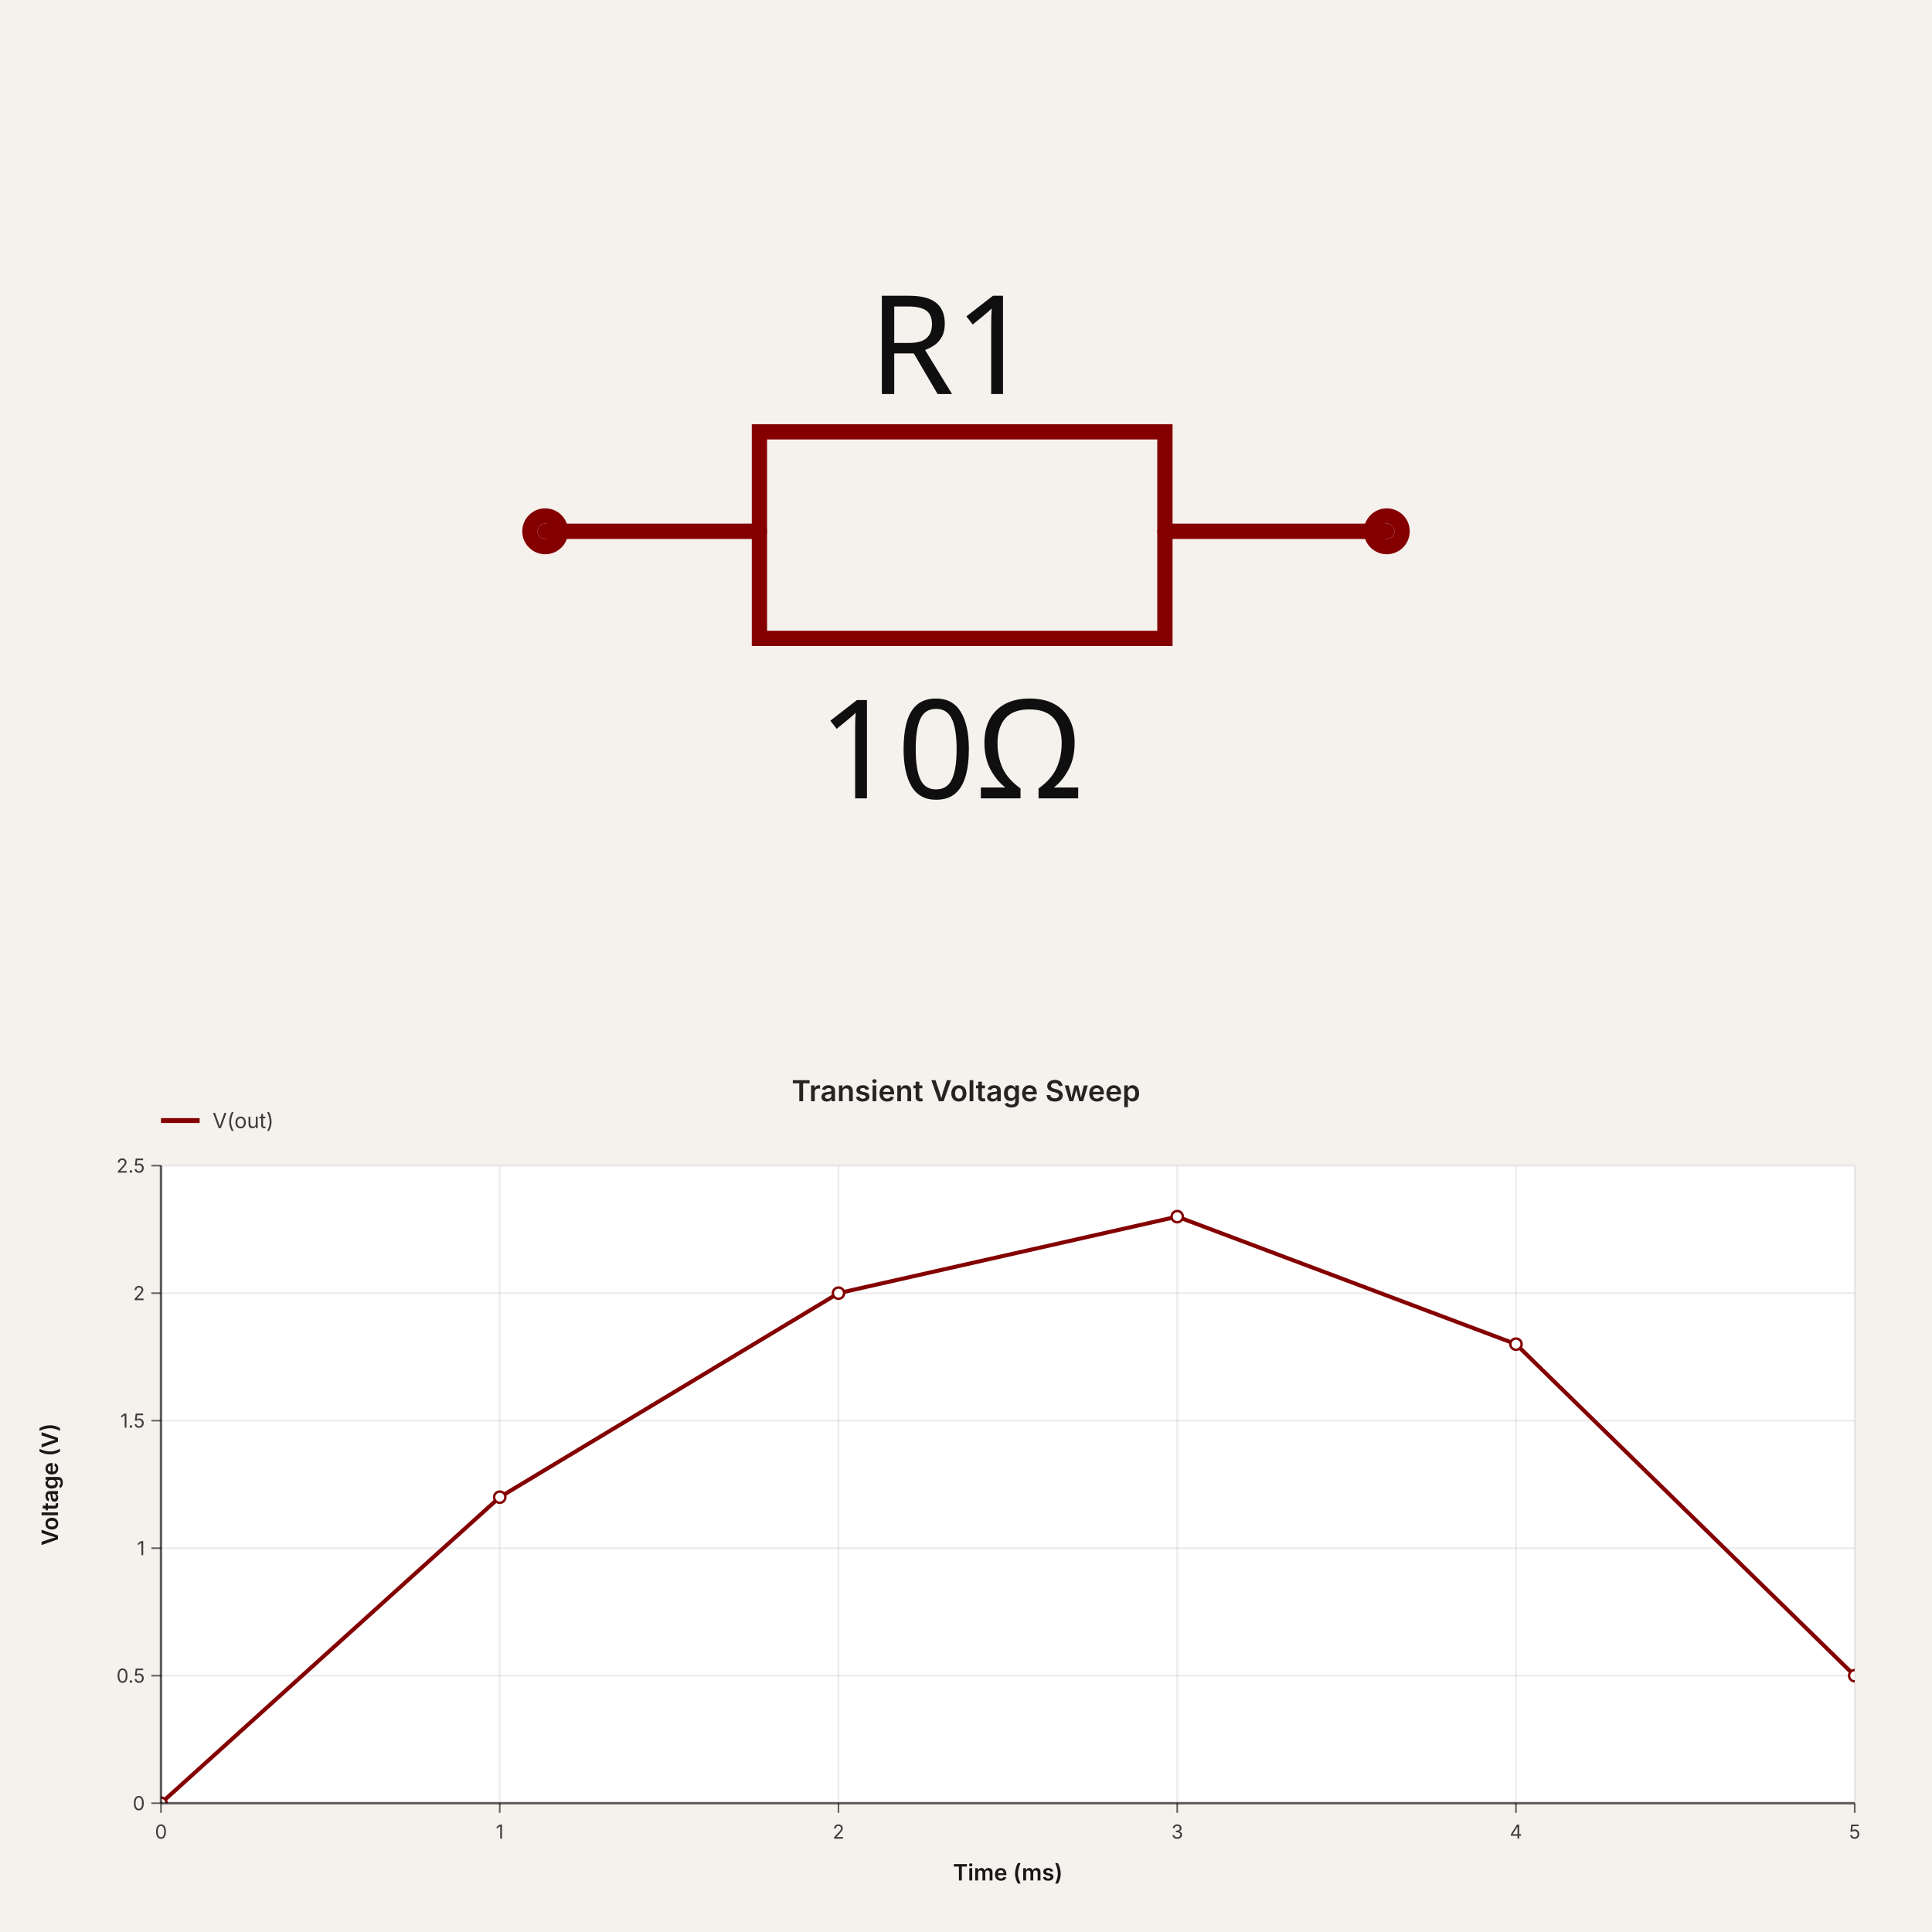
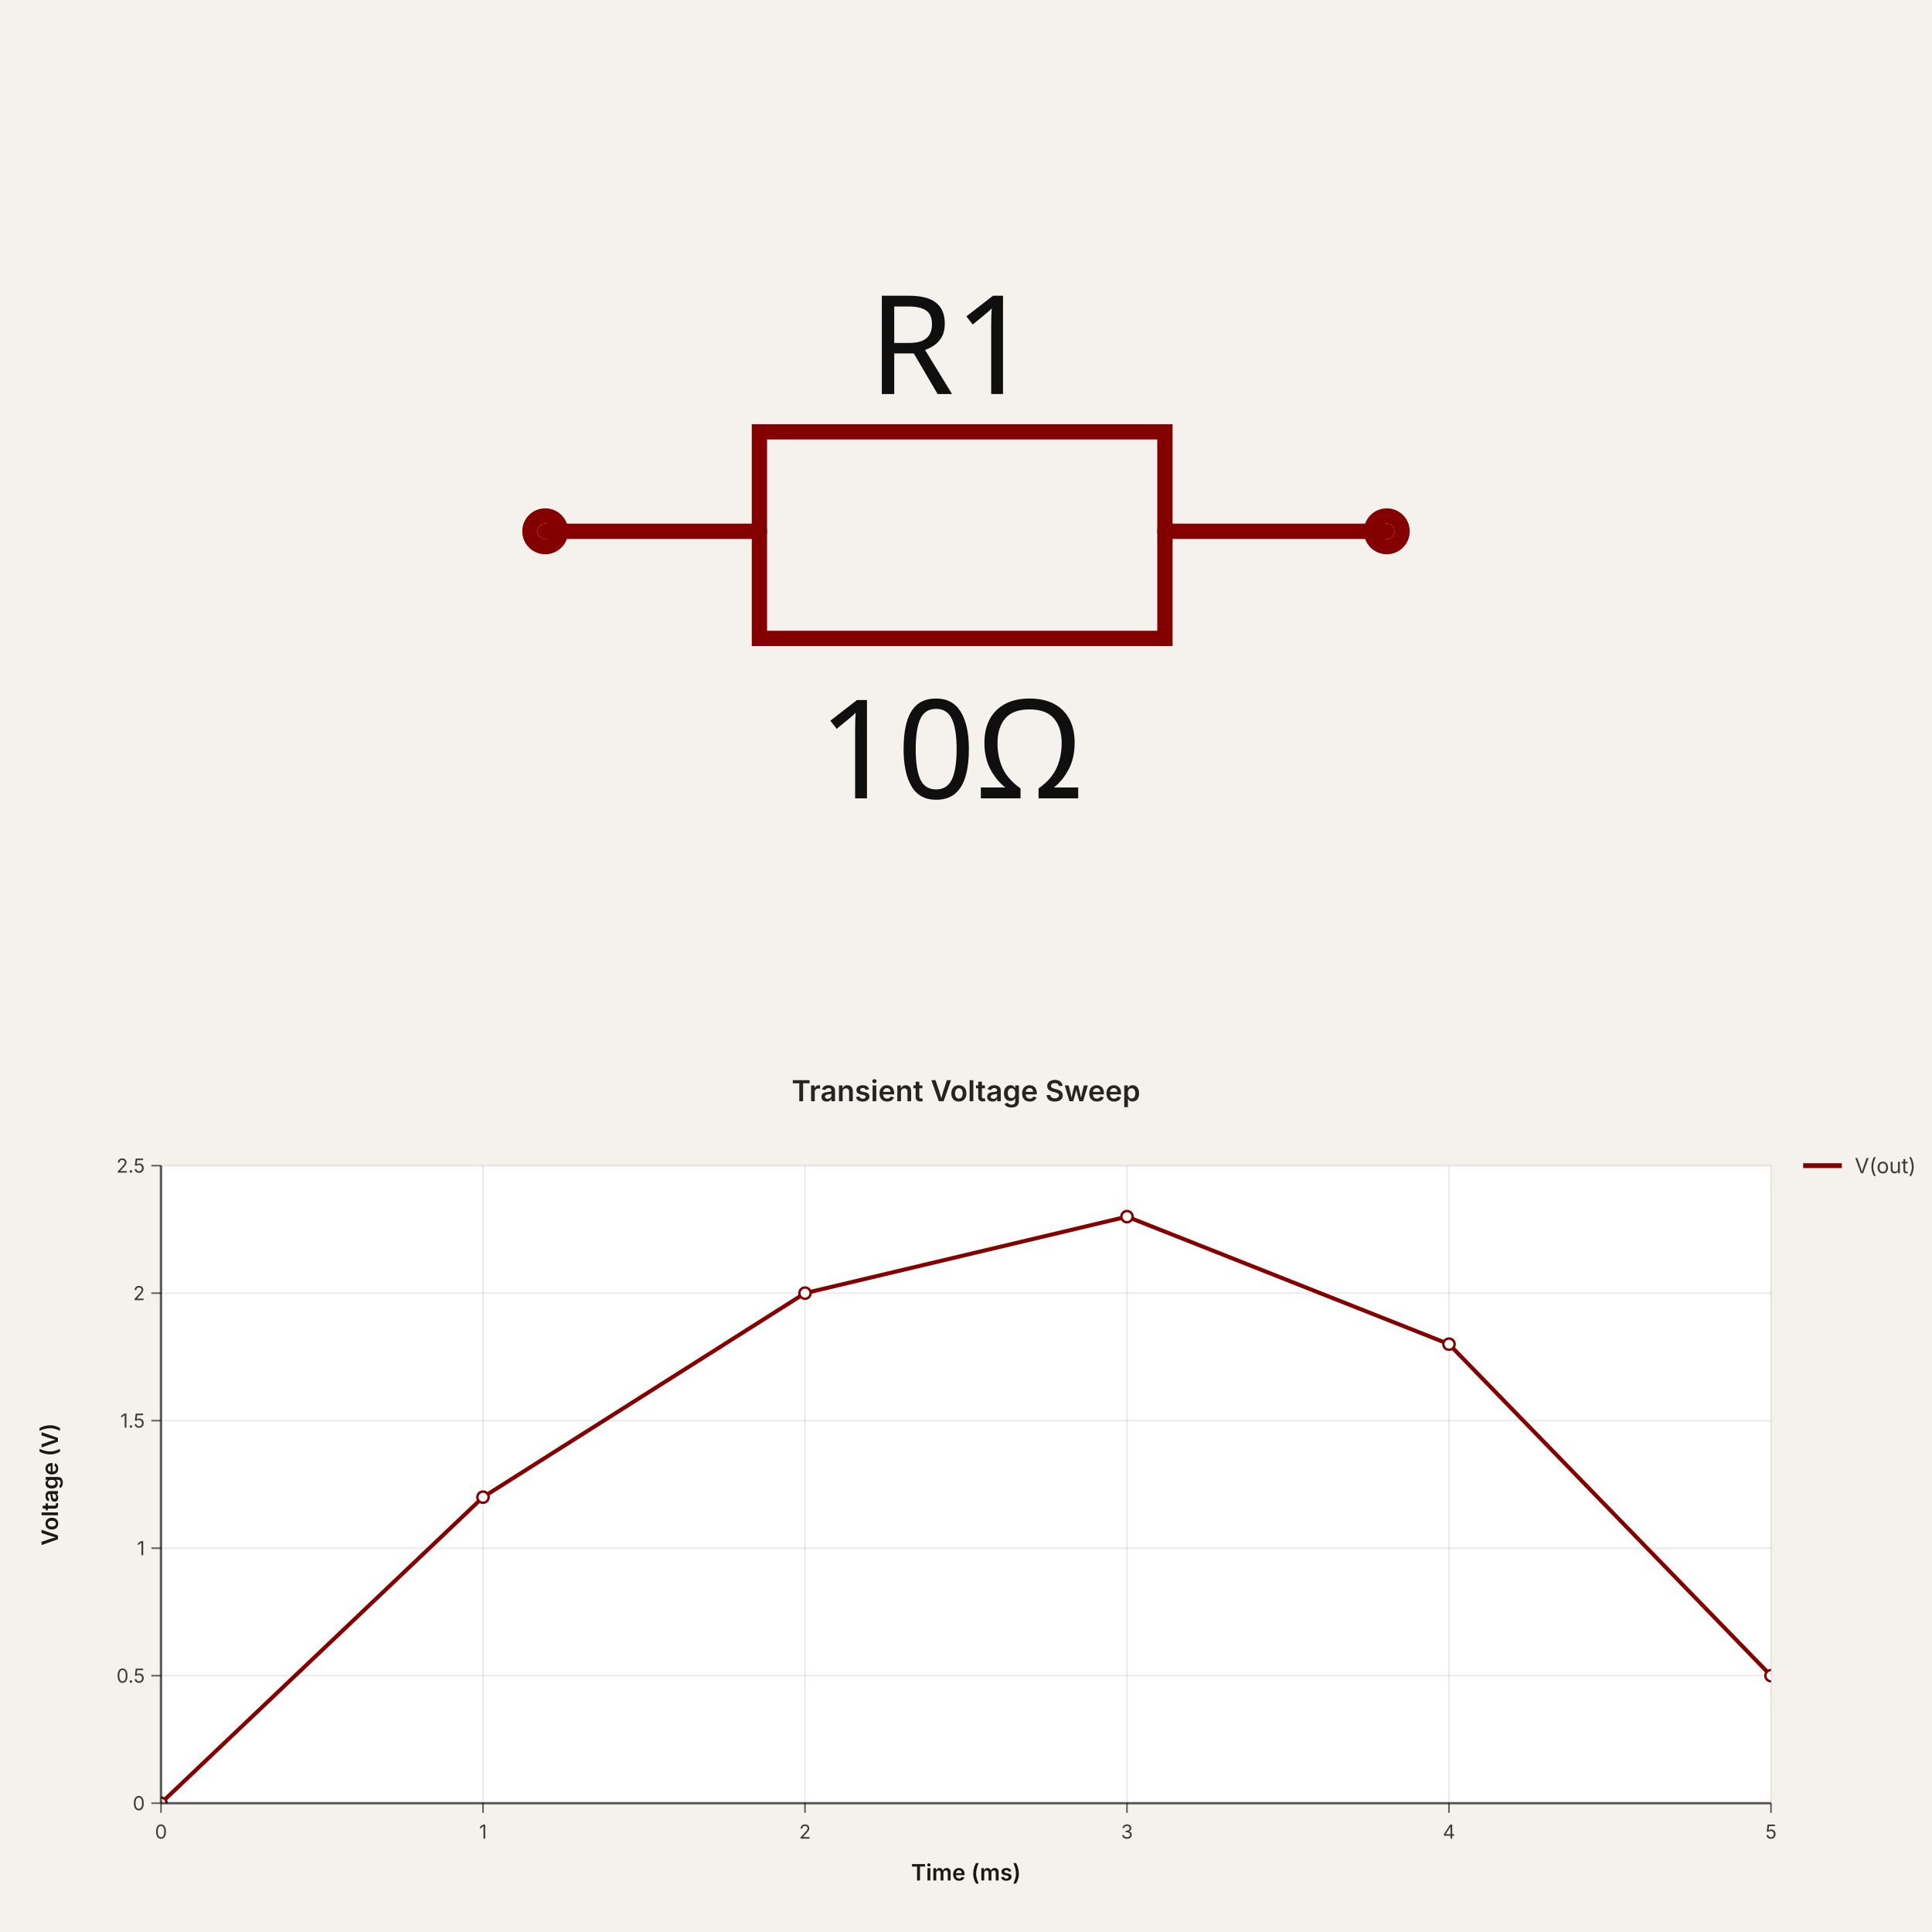
<svg xmlns="http://www.w3.org/2000/svg" width="1200" height="1200" viewBox="0 0 1200 1200" data-simulation-experiment-id="exp-1" data-software-used-string="@tscircuit/core@0.0.747">
  <svg width="1200" height="660" style="background-color: rgb(245, 241, 237)" data-real-to-screen-transform="matrix(475.1925375764,0,0,-475.1925375764,600,330)" data-software-used-string="@tscircuit/core@0.0.747" x="0" y="0">
    <style>
              .boundary { fill: rgb(245, 241, 237); }
              .schematic-boundary { fill: none; stroke: #fff; }
              .component { fill: none; stroke: rgb(132, 0, 0); }
              .chip { fill: rgb(255, 255, 194); stroke: rgb(132, 0, 0); }
              .component-pin { fill: none; stroke: rgb(132, 0, 0); }
              /* Basic per-trace hover fallback */
              .trace:hover {
                filter: invert(1);
              }
              .trace:hover .trace-crossing-outline {
                opacity: 0;
              }
              .trace:hover .trace-junction {
                filter: invert(1);
              }
              /* Net-hover highlighting: when a trace or its overlays are hovered,
                 invert color for all traces (base + overlays) sharing the same
                 subcircuit connectivity key. Also hide crossing outline during hover. */
              
              .text { font-family: sans-serif; fill: rgb(0, 150, 0); }
              .pin-number { fill: rgb(169, 0, 0); }
              .port-label { fill: rgb(0, 100, 100); }
              .component-name { fill: rgb(0, 100, 100); }
            </style>
    <rect class="boundary" x="0" y="0" width="1200" height="660" />
    <g data-circuit-json-type="schematic_component" data-schematic-component-id="schematic_component_0">
      <rect class="component-overlay" x="338.644" y="268.225" width="522.712" height="128.302" fill="transparent" />
      <path d="M 338.644 330 L 471.698 330" stroke="rgb(132, 0, 0)" fill="none" stroke-width="9.504px" stroke-linecap="round" />
      <path d="M 723.55 330 L 861.356 330" stroke="rgb(132, 0, 0)" fill="none" stroke-width="9.504px" stroke-linecap="round" />
      <path d="M 600 268.225 L 723.55 268.225 L 723.55 396.527 L 471.698 396.527 L 471.698 268.225 L 600 268.225" stroke="rgb(132, 0, 0)" fill="none" stroke-width="9.504px" stroke-linecap="round" />
      <text x="590.496" y="244.751" stroke="rgb(245, 241, 237)" stroke-width="9.504px" paint-order="stroke" fill="rgb(15, 15, 15)" font-family="sans-serif" text-anchor="middle" dominant-baseline="auto" font-size="85.535px">R1</text>
      <text x="590.496" y="429.505" fill="rgb(15, 15, 15)" font-family="sans-serif" text-anchor="middle" dominant-baseline="hanging" font-size="85.535px">10Ω</text>
      <circle cx="338.644" cy="330" r="9.504px" stroke-width="9.504px" fill="none" stroke="rgb(132, 0, 0)" />
      <circle cx="861.356" cy="330" r="9.504px" stroke-width="9.504px" fill="none" stroke="rgb(132, 0, 0)" />
    </g>
    <g class="schematic-port-hover" data-schematic-port-id="source_port_0">
      <circle cx="338.644" cy="330" r="19.008" fill="red" opacity="0" />
    </g>
    <g class="schematic-port-hover" data-schematic-port-id="source_port_1">
      <circle cx="861.356" cy="330" r="19.008" fill="red" opacity="0" />
    </g>
  </svg>
  <svg width="1200" height="540" viewBox="0 0 1200 540" data-simulation-experiment-id="exp-1" data-simulation-experiment-name="Transient Voltage Sweep" data-software-used-string="@tscircuit/core@0.0.747" x="0" y="660">
    <style>
:root { color-scheme: light; }
svg { font-family: 'Inter', 'Helvetica Neue', Arial, sans-serif; }
.background { fill: rgb(245, 241, 237); }
.plot-background { fill: #ffffff; }
.grid-line { stroke: rgba(0, 0, 0, 0.08); stroke-width: 1; }
.axis { stroke: rgba(0, 0, 0, 0.6); stroke-width: 1.5; }
.axis-tick { stroke: rgba(0, 0, 0, 0.6); stroke-width: 1; }
.axis-label { fill: rgba(0, 0, 0, 0.75); font-size: 12px; }
.axis-title { fill: rgba(0, 0, 0, 0.9); font-size: 14px; font-weight: 600; }
.legend-label { fill: rgba(0, 0, 0, 0.75); font-size: 13px; }
.legend-line { stroke-width: 3; }
.simulation-line { fill: none; stroke-width: 2.5; }
.simulation-point { stroke-width: 1.5; fill: #ffffff; }
.chart-title { fill: rgba(0, 0, 0, 0.85); font-size: 18px; font-weight: 600; }
</style>
    <rect class="background" x="0" y="0" width="1200" height="540" />
    <defs>
      <clipPath id="simulation-graph-exp-1">
-         <rect x="100" y="64" width="1052" height="396" />
+         <rect x="100" y="64" width="1000" height="396" />
      </clipPath>
    </defs>
-     <rect class="plot-background" x="100" y="64" width="1052" height="396" />
+     <rect class="plot-background" x="100" y="64" width="1000" height="396" />
    <g class="grid">
      <line class="grid-line grid-line-x" x1="100" y1="64" x2="100" y2="460" />
-       <line class="grid-line grid-line-x" x1="310.4" y1="64" x2="310.4" y2="460" />
-       <line class="grid-line grid-line-x" x1="520.8" y1="64" x2="520.8" y2="460" />
-       <line class="grid-line grid-line-x" x1="731.2" y1="64" x2="731.2" y2="460" />
-       <line class="grid-line grid-line-x" x1="941.6" y1="64" x2="941.6" y2="460" />
-       <line class="grid-line grid-line-x" x1="1152" y1="64" x2="1152" y2="460" />
-       <line class="grid-line grid-line-y" x1="100" y1="460" x2="1152" y2="460" />
-       <line class="grid-line grid-line-y" x1="100" y1="380.8" x2="1152" y2="380.8" />
-       <line class="grid-line grid-line-y" x1="100" y1="301.6" x2="1152" y2="301.6" />
-       <line class="grid-line grid-line-y" x1="100" y1="222.4" x2="1152" y2="222.4" />
-       <line class="grid-line grid-line-y" x1="100" y1="143.2" x2="1152" y2="143.2" />
-       <line class="grid-line grid-line-y" x1="100" y1="64" x2="1152" y2="64" />
+       <line class="grid-line grid-line-x" x1="300" y1="64" x2="300" y2="460" />
+       <line class="grid-line grid-line-x" x1="500" y1="64" x2="500" y2="460" />
+       <line class="grid-line grid-line-x" x1="700" y1="64" x2="700" y2="460" />
+       <line class="grid-line grid-line-x" x1="900" y1="64" x2="900" y2="460" />
+       <line class="grid-line grid-line-x" x1="1100" y1="64" x2="1100" y2="460" />
+       <line class="grid-line grid-line-y" x1="100" y1="460" x2="1100" y2="460" />
+       <line class="grid-line grid-line-y" x1="100" y1="380.8" x2="1100" y2="380.8" />
+       <line class="grid-line grid-line-y" x1="100" y1="301.6" x2="1100" y2="301.6" />
+       <line class="grid-line grid-line-y" x1="100" y1="222.4" x2="1100" y2="222.4" />
+       <line class="grid-line grid-line-y" x1="100" y1="143.2" x2="1100" y2="143.2" />
+       <line class="grid-line grid-line-y" x1="100" y1="64" x2="1100" y2="64" />
    </g>
    <g class="data-series">
-       <path class="simulation-line" d="M 100 460 L 310.4 269.92 L 520.8 143.2 L 731.2 95.68 L 941.6 174.88 L 1152 380.8" stroke="rgb(132, 0, 0)" clip-path="url(#simulation-graph-exp-1)" data-simulation-transient-voltage-graph-id="graph-1" />
+       <path class="simulation-line" d="M 100 460 L 300 269.92 L 500 143.2 L 700 95.68 L 900 174.88 L 1100 380.8" stroke="rgb(132, 0, 0)" clip-path="url(#simulation-graph-exp-1)" data-simulation-transient-voltage-graph-id="graph-1" />
      <circle class="simulation-point" cx="100" cy="460" r="3.5" stroke="rgb(132, 0, 0)" fill="#ffffff" clip-path="url(#simulation-graph-exp-1)" />
-       <circle class="simulation-point" cx="310.4" cy="269.92" r="3.5" stroke="rgb(132, 0, 0)" fill="#ffffff" clip-path="url(#simulation-graph-exp-1)" />
-       <circle class="simulation-point" cx="520.8" cy="143.2" r="3.5" stroke="rgb(132, 0, 0)" fill="#ffffff" clip-path="url(#simulation-graph-exp-1)" />
-       <circle class="simulation-point" cx="731.2" cy="95.68" r="3.5" stroke="rgb(132, 0, 0)" fill="#ffffff" clip-path="url(#simulation-graph-exp-1)" />
-       <circle class="simulation-point" cx="941.6" cy="174.88" r="3.5" stroke="rgb(132, 0, 0)" fill="#ffffff" clip-path="url(#simulation-graph-exp-1)" />
-       <circle class="simulation-point" cx="1152" cy="380.8" r="3.5" stroke="rgb(132, 0, 0)" fill="#ffffff" clip-path="url(#simulation-graph-exp-1)" />
+       <circle class="simulation-point" cx="300" cy="269.92" r="3.5" stroke="rgb(132, 0, 0)" fill="#ffffff" clip-path="url(#simulation-graph-exp-1)" />
+       <circle class="simulation-point" cx="500" cy="143.2" r="3.5" stroke="rgb(132, 0, 0)" fill="#ffffff" clip-path="url(#simulation-graph-exp-1)" />
+       <circle class="simulation-point" cx="700" cy="95.68" r="3.5" stroke="rgb(132, 0, 0)" fill="#ffffff" clip-path="url(#simulation-graph-exp-1)" />
+       <circle class="simulation-point" cx="900" cy="174.88" r="3.5" stroke="rgb(132, 0, 0)" fill="#ffffff" clip-path="url(#simulation-graph-exp-1)" />
+       <circle class="simulation-point" cx="1100" cy="380.8" r="3.5" stroke="rgb(132, 0, 0)" fill="#ffffff" clip-path="url(#simulation-graph-exp-1)" />
    </g>
    <g class="axes">
-       <line class="axis axis-x" x1="100" y1="460" x2="1152" y2="460" />
+       <line class="axis axis-x" x1="100" y1="460" x2="1100" y2="460" />
      <line class="axis axis-y" x1="100" y1="64" x2="100" y2="460" />
      <line class="axis-tick axis-tick-x" x1="100" y1="460" x2="100" y2="466" />
      <text class="axis-label axis-label-x" x="100" y="482" text-anchor="middle">0</text>
-       <line class="axis-tick axis-tick-x" x1="310.4" y1="460" x2="310.4" y2="466" />
-       <text class="axis-label axis-label-x" x="310.4" y="482" text-anchor="middle">1</text>
-       <line class="axis-tick axis-tick-x" x1="520.8" y1="460" x2="520.8" y2="466" />
-       <text class="axis-label axis-label-x" x="520.8" y="482" text-anchor="middle">2</text>
-       <line class="axis-tick axis-tick-x" x1="731.2" y1="460" x2="731.2" y2="466" />
-       <text class="axis-label axis-label-x" x="731.2" y="482" text-anchor="middle">3</text>
-       <line class="axis-tick axis-tick-x" x1="941.6" y1="460" x2="941.6" y2="466" />
-       <text class="axis-label axis-label-x" x="941.6" y="482" text-anchor="middle">4</text>
-       <line class="axis-tick axis-tick-x" x1="1152" y1="460" x2="1152" y2="466" />
-       <text class="axis-label axis-label-x" x="1152" y="482" text-anchor="middle">5</text>
+       <line class="axis-tick axis-tick-x" x1="300" y1="460" x2="300" y2="466" />
+       <text class="axis-label axis-label-x" x="300" y="482" text-anchor="middle">1</text>
+       <line class="axis-tick axis-tick-x" x1="500" y1="460" x2="500" y2="466" />
+       <text class="axis-label axis-label-x" x="500" y="482" text-anchor="middle">2</text>
+       <line class="axis-tick axis-tick-x" x1="700" y1="460" x2="700" y2="466" />
+       <text class="axis-label axis-label-x" x="700" y="482" text-anchor="middle">3</text>
+       <line class="axis-tick axis-tick-x" x1="900" y1="460" x2="900" y2="466" />
+       <text class="axis-label axis-label-x" x="900" y="482" text-anchor="middle">4</text>
+       <line class="axis-tick axis-tick-x" x1="1100" y1="460" x2="1100" y2="466" />
+       <text class="axis-label axis-label-x" x="1100" y="482" text-anchor="middle">5</text>
      <line class="axis-tick axis-tick-y" x1="94" y1="460" x2="100" y2="460" />
      <text class="axis-label axis-label-y" x="90" y="460" text-anchor="end" dominant-baseline="middle">0</text>
      <line class="axis-tick axis-tick-y" x1="94" y1="380.8" x2="100" y2="380.8" />
      <text class="axis-label axis-label-y" x="90" y="380.8" text-anchor="end" dominant-baseline="middle">0.5</text>
      <line class="axis-tick axis-tick-y" x1="94" y1="301.6" x2="100" y2="301.6" />
      <text class="axis-label axis-label-y" x="90" y="301.6" text-anchor="end" dominant-baseline="middle">1</text>
      <line class="axis-tick axis-tick-y" x1="94" y1="222.4" x2="100" y2="222.4" />
      <text class="axis-label axis-label-y" x="90" y="222.4" text-anchor="end" dominant-baseline="middle">1.5</text>
      <line class="axis-tick axis-tick-y" x1="94" y1="143.2" x2="100" y2="143.2" />
      <text class="axis-label axis-label-y" x="90" y="143.2" text-anchor="end" dominant-baseline="middle">2</text>
      <line class="axis-tick axis-tick-y" x1="94" y1="64" x2="100" y2="64" />
      <text class="axis-label axis-label-y" x="90" y="64" text-anchor="end" dominant-baseline="middle">2.5</text>
-       <text class="axis-title axis-title-x" x="626" y="508" text-anchor="middle">Time (ms)</text>
+       <text class="axis-title axis-title-x" x="600" y="508" text-anchor="middle">Time (ms)</text>
      <text class="axis-title axis-title-y" x="36" y="262" transform="rotate(-90 36 262)" text-anchor="middle">Voltage (V)</text>
    </g>
    <g class="legend">
-       <g class="legend-item" transform="translate(100 36)">
+       <g class="legend-item" transform="translate(1120 64)">
        <line class="legend-line" x1="0" y1="0" x2="24" y2="0" stroke="rgb(132, 0, 0)" />
        <text class="legend-label" x="32" y="0" dominant-baseline="middle">V(out)</text>
      </g>
    </g>
    <text class="chart-title" x="600" y="24" text-anchor="middle">Transient Voltage Sweep</text>
  </svg>
</svg>
